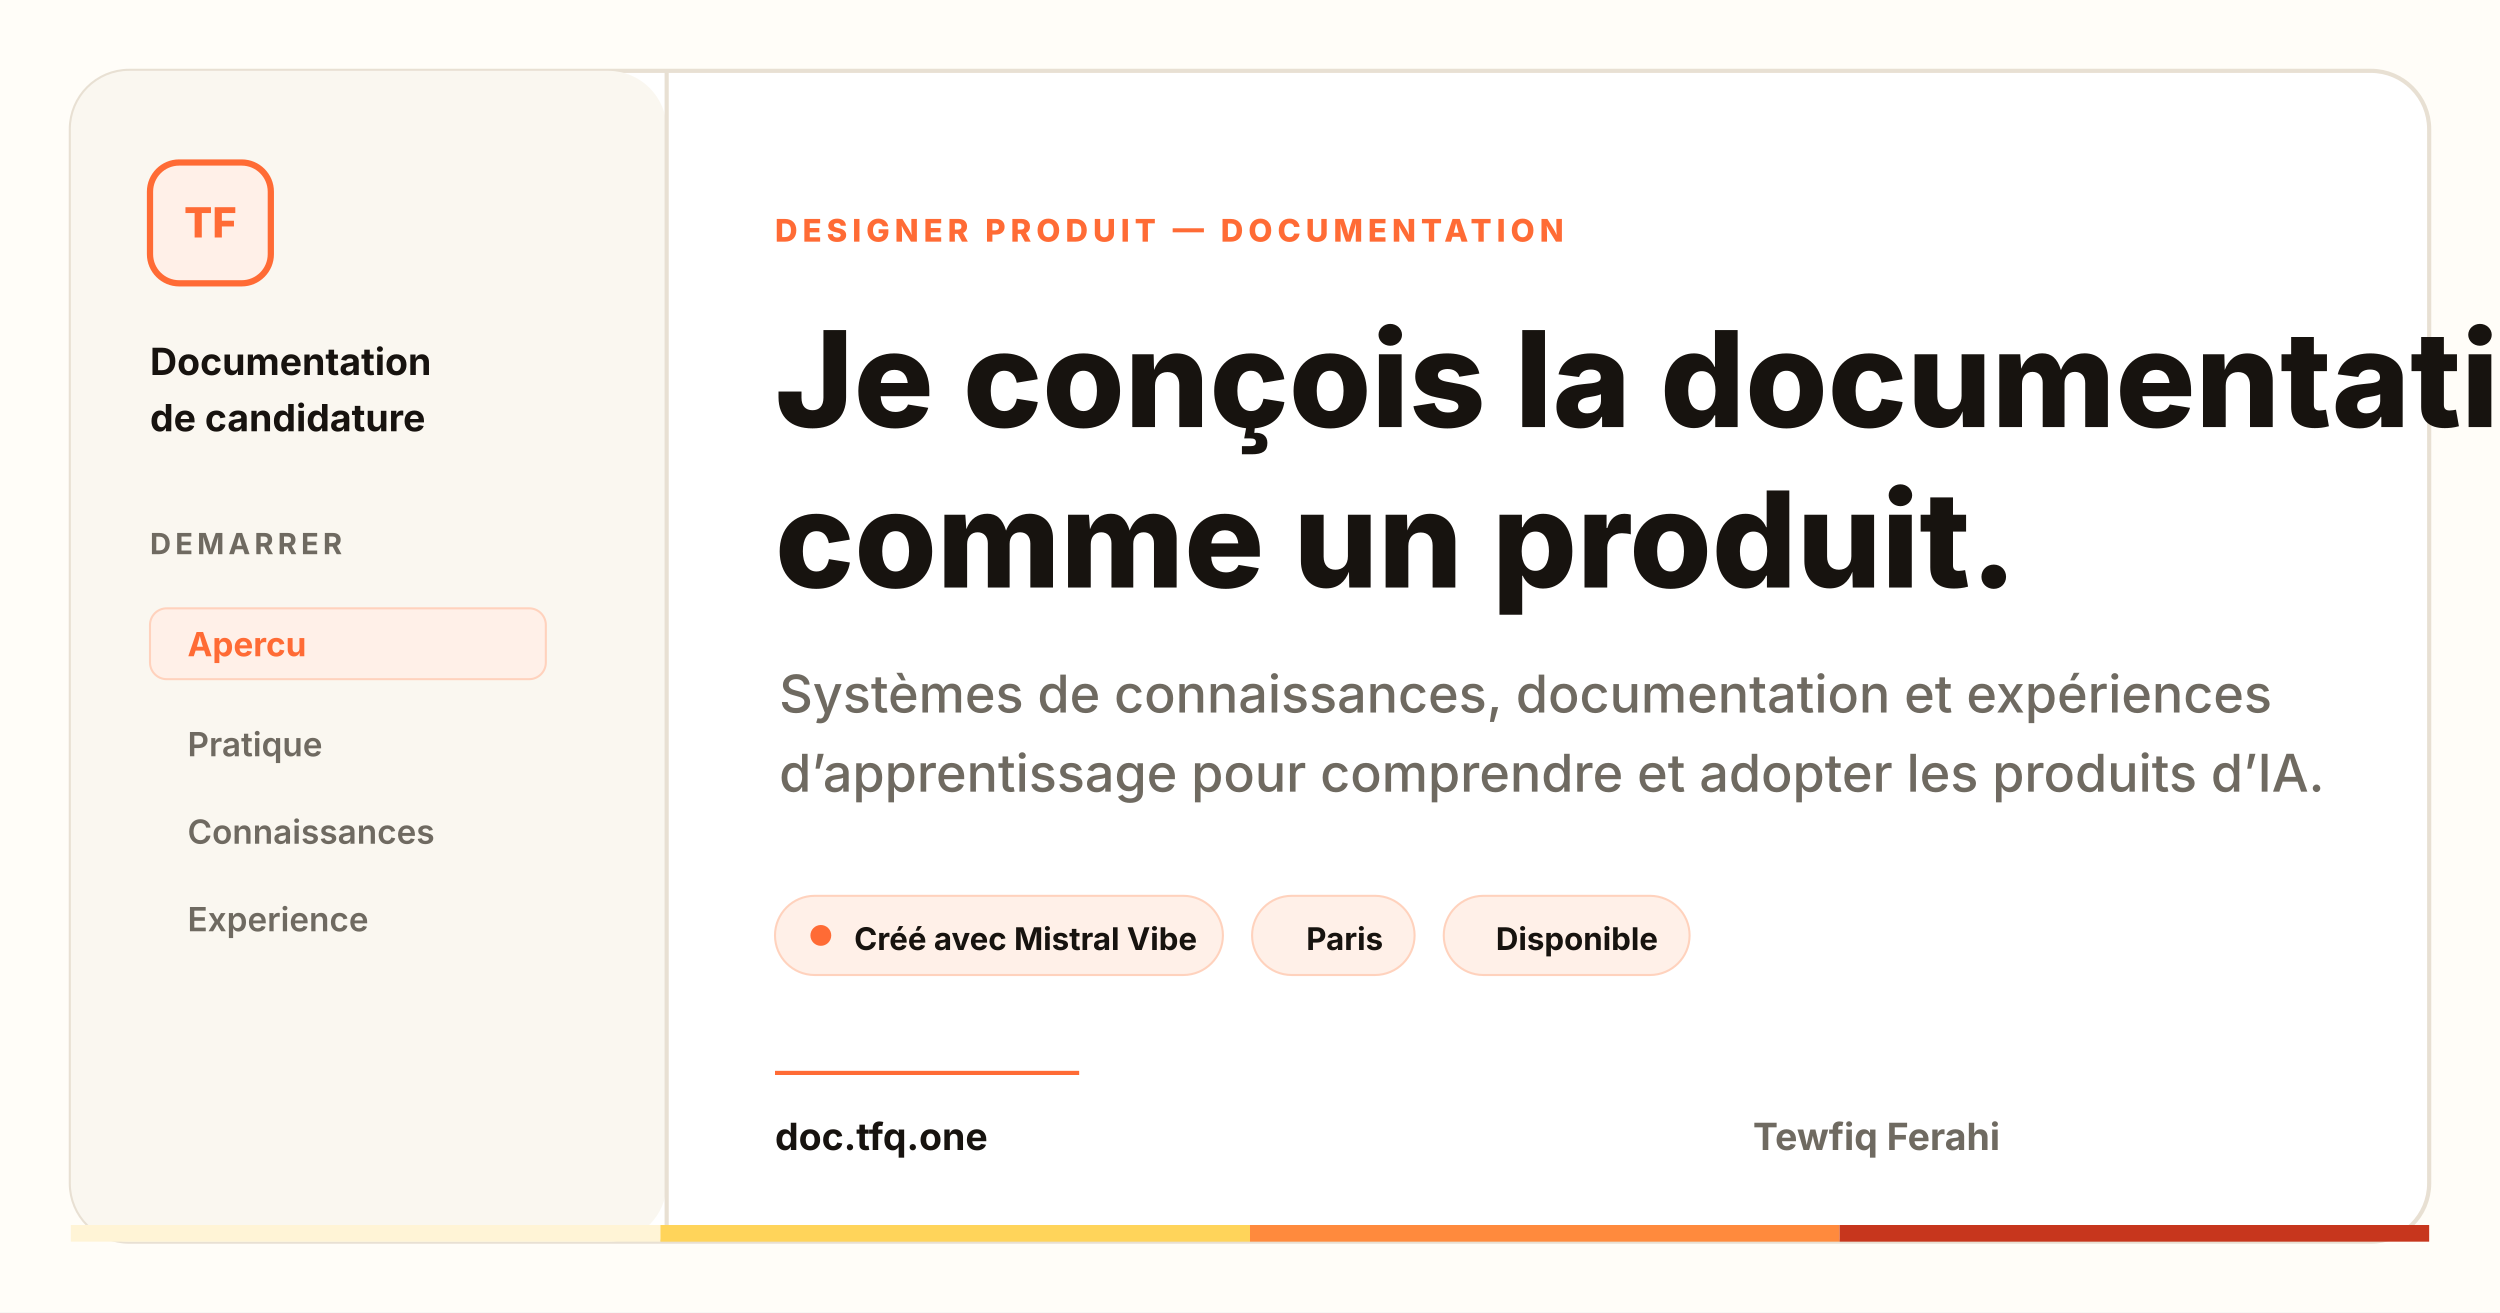
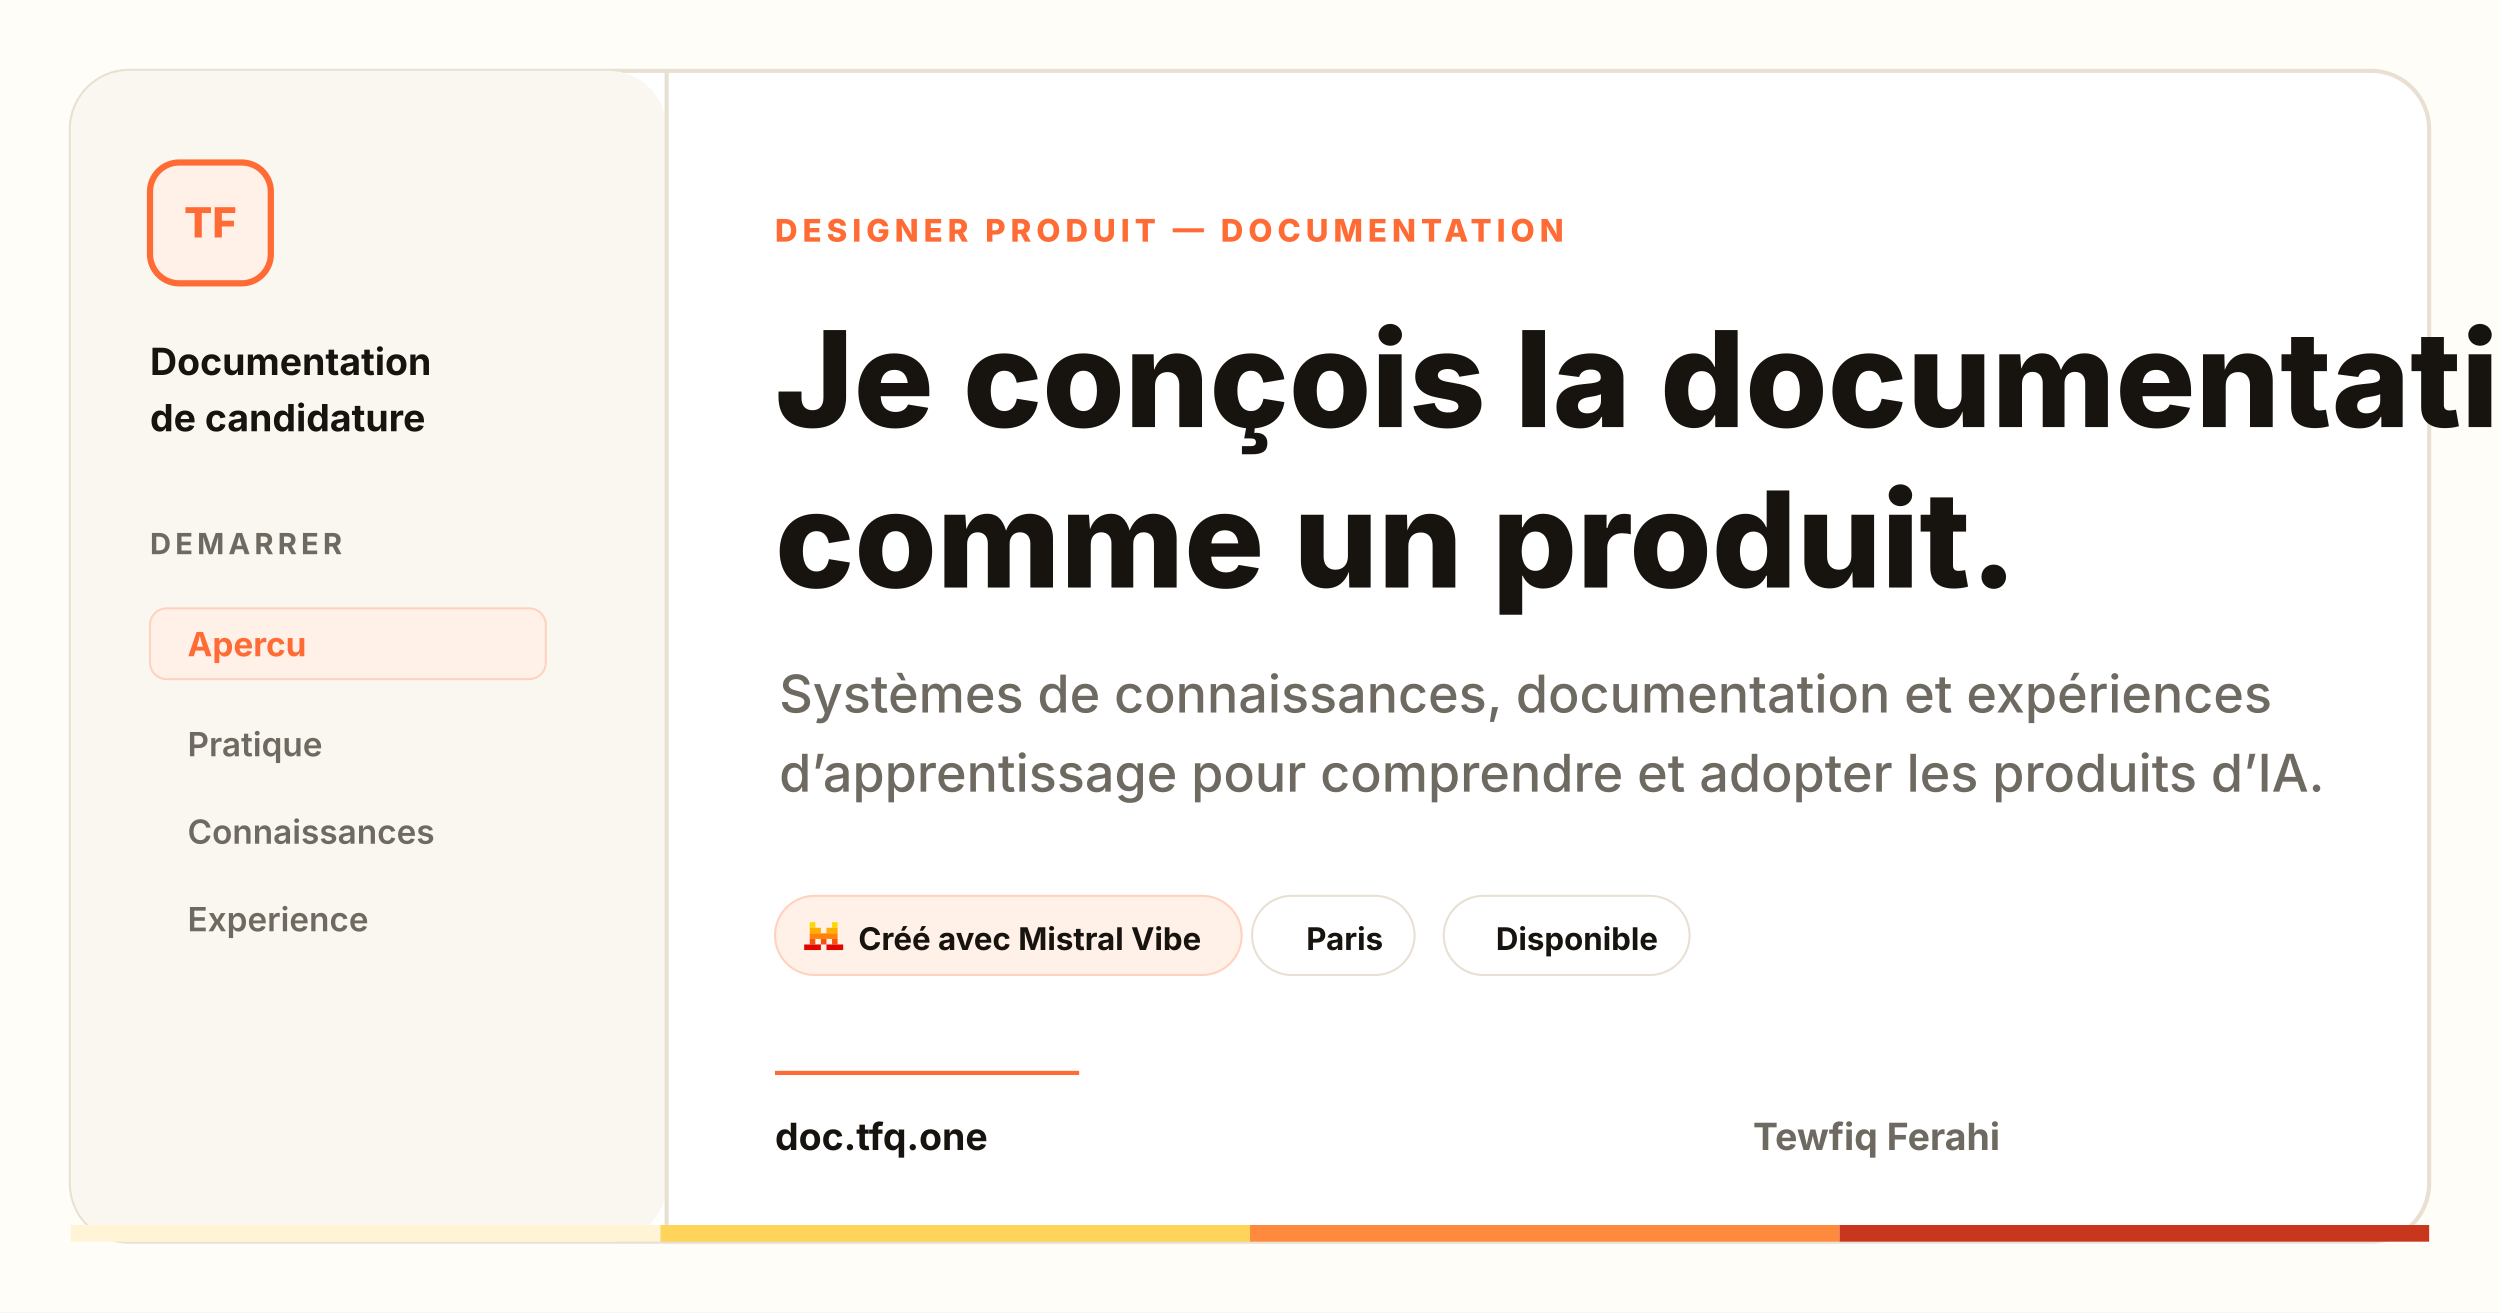
<svg xmlns="http://www.w3.org/2000/svg" width="1200" height="630" viewBox="0 0 1200 630" fill="none">
  <rect width="1200" height="630" fill="#FFFDF8" />
  <rect x="34" y="34" width="1132" height="562" rx="28" fill="#FFFFFF" stroke="#E8E0D3" stroke-width="2" />
  <rect x="34" y="34" width="286" height="562" rx="28" fill="#FAF7F0" />
  <path d="M320 34V596" stroke="#E8E0D3" stroke-width="2" />
  <rect x="72" y="78" width="58" height="58" rx="14" fill="#FFF0E8" stroke="#FF6B35" stroke-width="3" />
  <text x="101" y="114" text-anchor="middle" font-family="Inter, Arial, sans-serif" font-size="20" font-weight="800" fill="#FF6B35">TF</text>
  <text x="72" y="180" font-family="Inter, Arial, sans-serif" font-size="18" font-weight="700" fill="#17130F">Documentation</text>
  <text x="72" y="207" font-family="Inter, Arial, sans-serif" font-size="18" font-weight="700" fill="#17130F">de candidature</text>
  <text x="72" y="266" font-family="Inter, Arial, sans-serif" font-size="14" font-weight="700" letter-spacing="2" fill="#6F6A61">DEMARRER</text>
  <rect x="72" y="292" width="190" height="34" rx="8" fill="#FFF0E8" stroke="#FFD2BD" />
  <text x="90" y="315" font-family="Inter, Arial, sans-serif" font-size="16" font-weight="700" fill="#FF6B35">Apercu</text>
  <text x="90" y="363" font-family="Inter, Arial, sans-serif" font-size="16" font-weight="600" fill="#6F6A61">Pratique</text>
  <text x="90" y="405" font-family="Inter, Arial, sans-serif" font-size="16" font-weight="600" fill="#6F6A61">Connaissances</text>
  <text x="90" y="447" font-family="Inter, Arial, sans-serif" font-size="16" font-weight="600" fill="#6F6A61">Experience</text>
  <text x="372" y="116" font-family="Inter, Arial, sans-serif" font-size="15" font-weight="800" letter-spacing="2.4" fill="#FF6B35">DESIGNER PRODUIT — DOCUMENTATION</text>
  <text x="372" y="205" font-family="Inter, Arial, sans-serif" font-size="64" font-weight="760" fill="#17130F">Je conçois la documentation</text>
  <text x="372" y="282" font-family="Inter, Arial, sans-serif" font-size="64" font-weight="760" fill="#17130F">comme un produit.</text>
  <text x="374" y="342" font-family="Inter, Arial, sans-serif" font-size="25" font-weight="500" fill="#6F6A61">Systèmes de connaissances, documentation et expériences</text>
  <text x="374" y="380" font-family="Inter, Arial, sans-serif" font-size="25" font-weight="500" fill="#6F6A61">d’apprentissage pour comprendre et adopter les produits d’IA.</text>
-   <rect x="372" y="430" width="215" height="38" rx="19" fill="#FFF0E8" stroke="#FFD2BD" />
-   <circle cx="394" cy="449" r="5" fill="#FF6B35" />
-   <text x="410" y="456" font-family="Inter, Arial, sans-serif" font-size="15" font-weight="750" fill="#17130F">Créé avec Mistral Vibe</text>
-   <rect x="601" y="430" width="78" height="38" rx="19" fill="#FFF0E8" stroke="#FFD2BD" />
+   <rect x="372" y="430" width="224" height="38" rx="19" fill="#FFF0E8" stroke="#FFD2BD" />
+   <g transform="translate(386 440) scale(0.78)">
+     <path d="M3.428 3.4h3.429v3.428H3.428V3.4zm13.714 0h3.43v3.428h-3.43V3.4z" fill="gold" />
+     <path d="M3.428 6.828h6.857v3.429H3.429V6.828zm10.286 0h6.857v3.429h-6.857V6.828z" fill="#FFAF00" />
+     <path d="M3.428 10.258h17.144v3.428H3.428v-3.428z" fill="#FF8205" />
+     <path d="M3.428 13.686h3.429v3.428H3.428v-3.428zm6.858 0h3.429v3.428h-3.429v-3.428zm6.856 0h3.43v3.428h-3.43v-3.428z" fill="#FA500F" />
+     <path d="M0 17.114h10.286v3.429H0v-3.429zm13.714 0H24v3.429H13.714v-3.429z" fill="#E10500" />
+   </g>
+   <text x="412" y="456" font-family="Inter, Arial, sans-serif" font-size="15" font-weight="750" fill="#17130F">Créé avec Mistral Vibe</text>
+   <rect x="601" y="430" width="78" height="38" rx="19" fill="#FFFFFF" stroke="#E8E0D3" />
  <text x="627" y="456" font-family="Inter, Arial, sans-serif" font-size="15" font-weight="700" fill="#17130F">Paris</text>
-   <rect x="693" y="430" width="118" height="38" rx="19" fill="#FFF0E8" stroke="#FFD2BD" />
+   <rect x="693" y="430" width="118" height="38" rx="19" fill="#FFFFFF" stroke="#E8E0D3" />
  <text x="718" y="456" font-family="Inter, Arial, sans-serif" font-size="15" font-weight="700" fill="#17130F">Disponible</text>
  <rect x="372" y="514" width="146" height="2" fill="#FF6B35" />
  <text x="372" y="552" font-family="Inter, Arial, sans-serif" font-size="18" font-weight="700" fill="#17130F">doc.tfq.one</text>
  <text x="960" y="552" text-anchor="end" font-family="Inter, Arial, sans-serif" font-size="18" font-weight="650" fill="#6F6A61">Tewfiq Ferahi</text>
  <rect x="34" y="588" width="283" height="8" fill="#FFF4D6" />
  <rect x="317" y="588" width="283" height="8" fill="#FFD45A" />
  <rect x="600" y="588" width="283" height="8" fill="#FF8A3D" />
  <rect x="883" y="588" width="283" height="8" fill="#C7361D" />
</svg>
